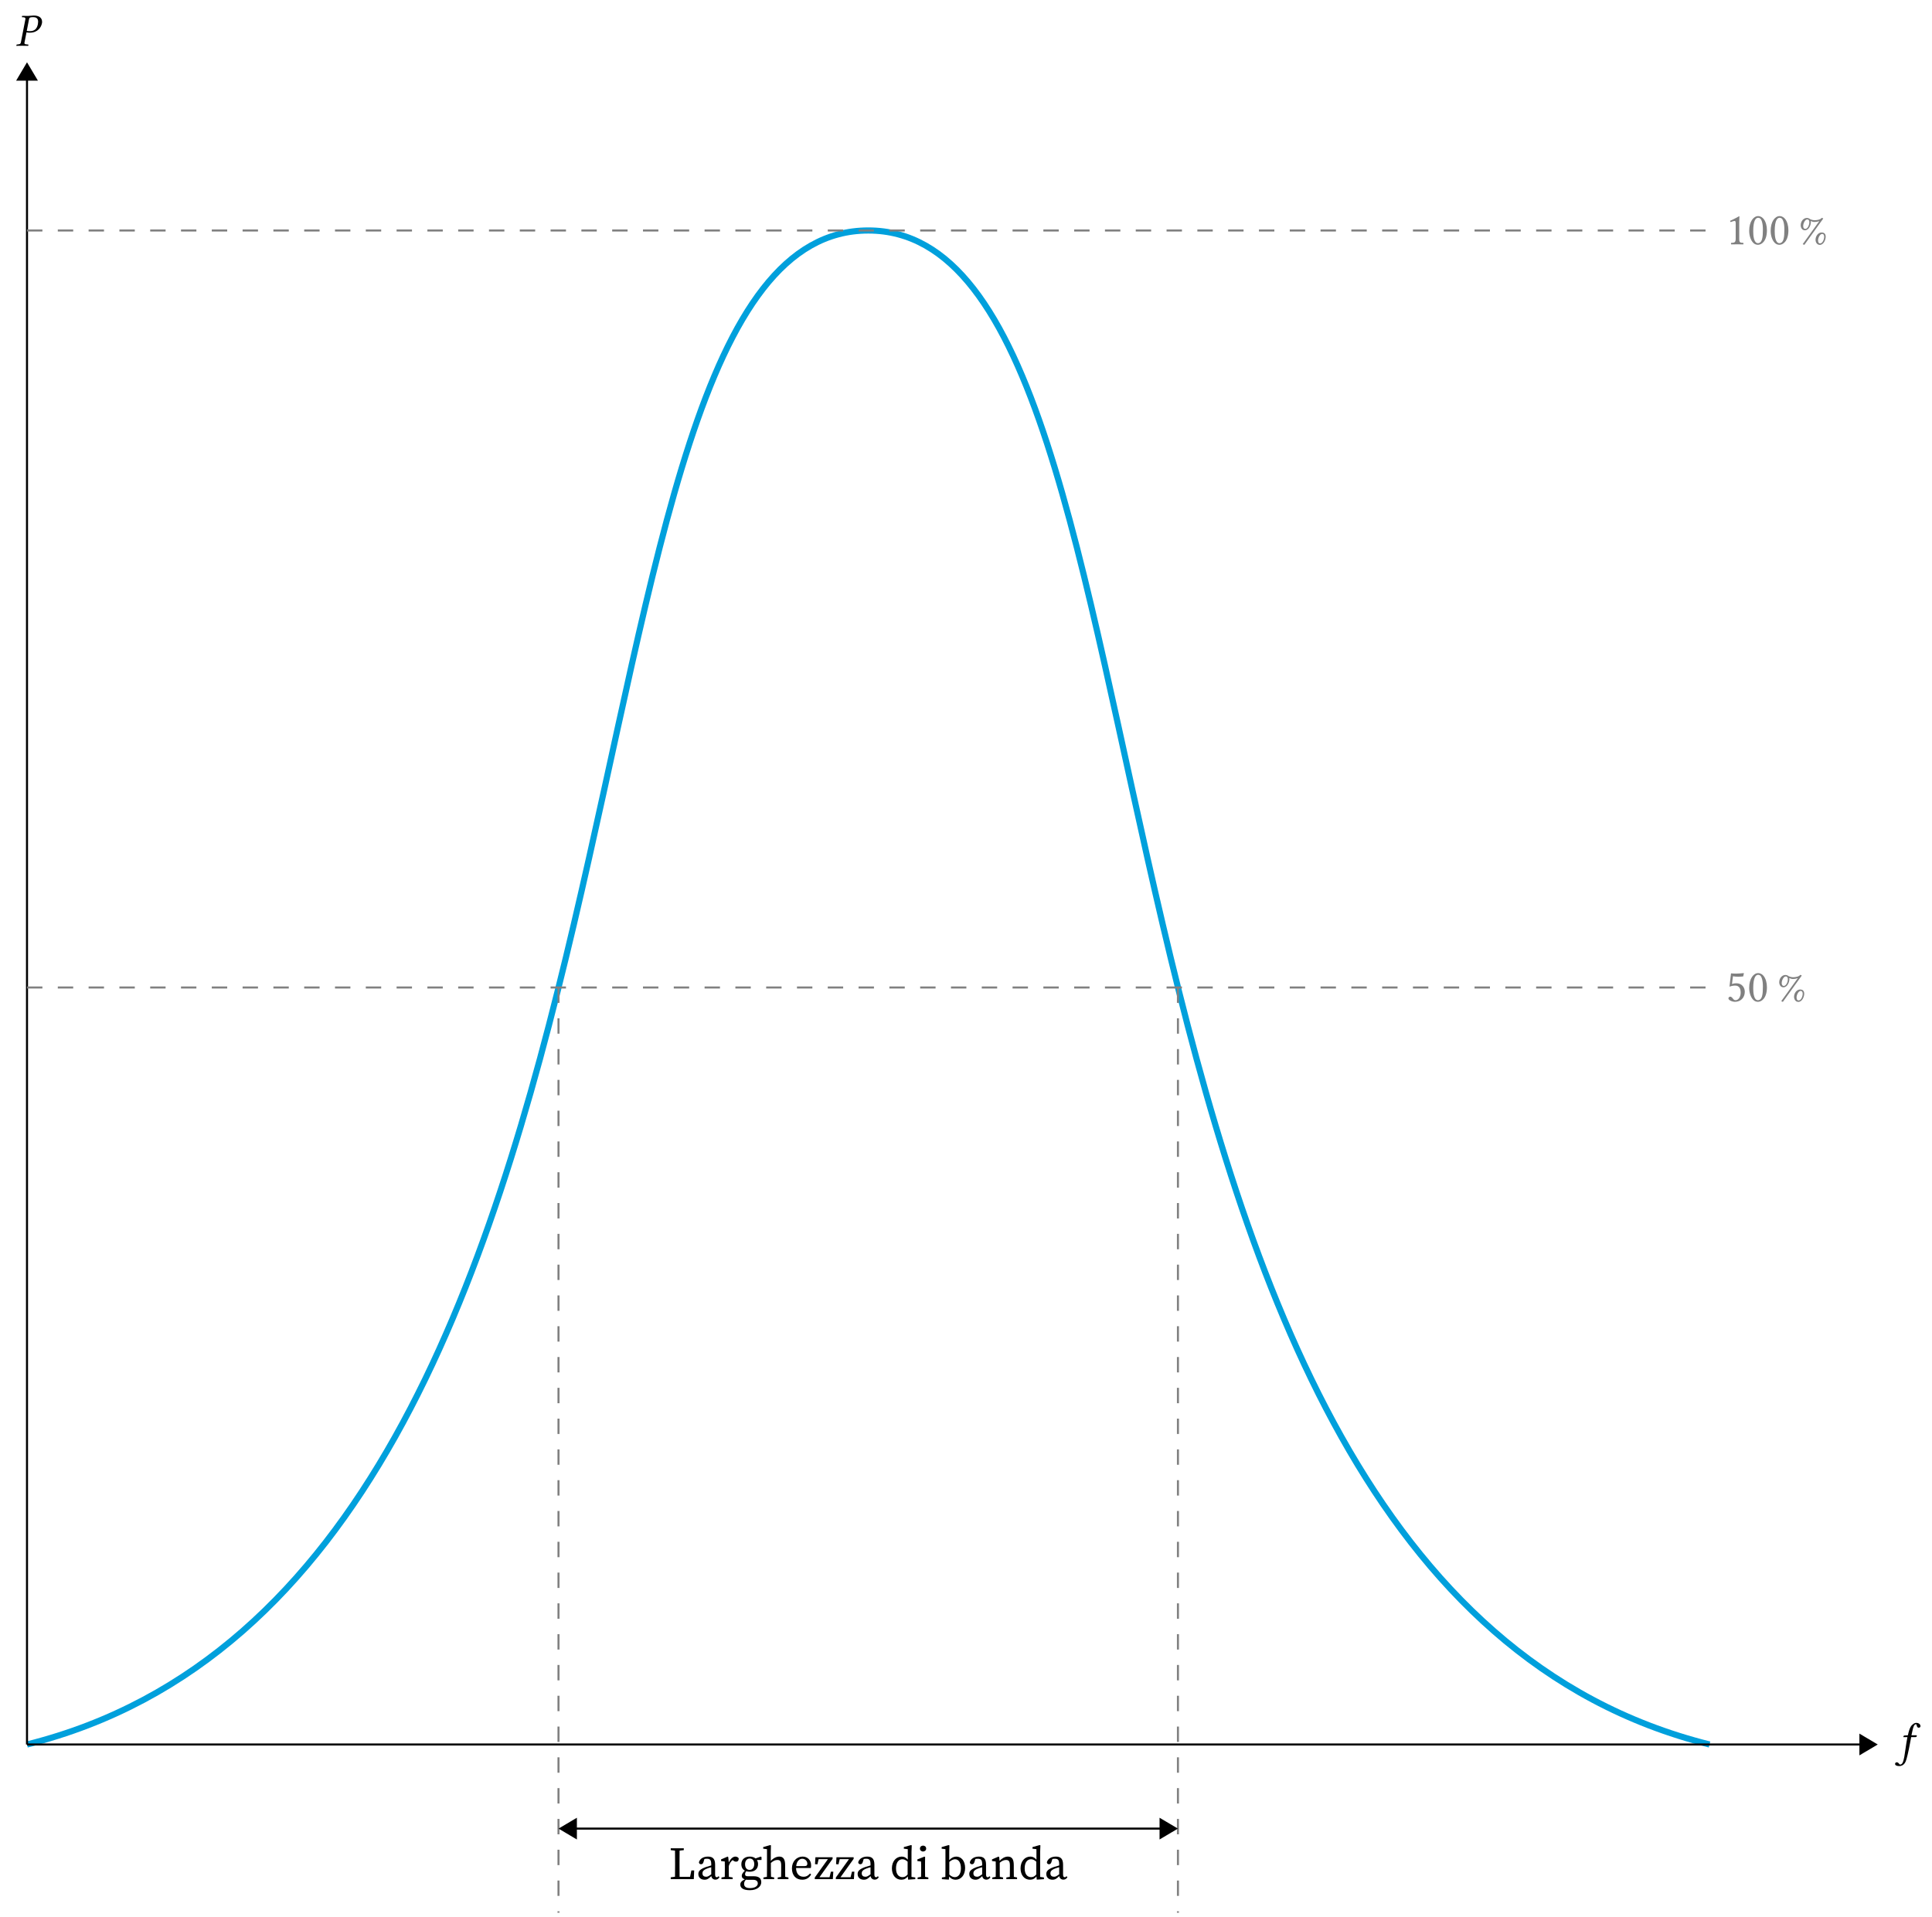
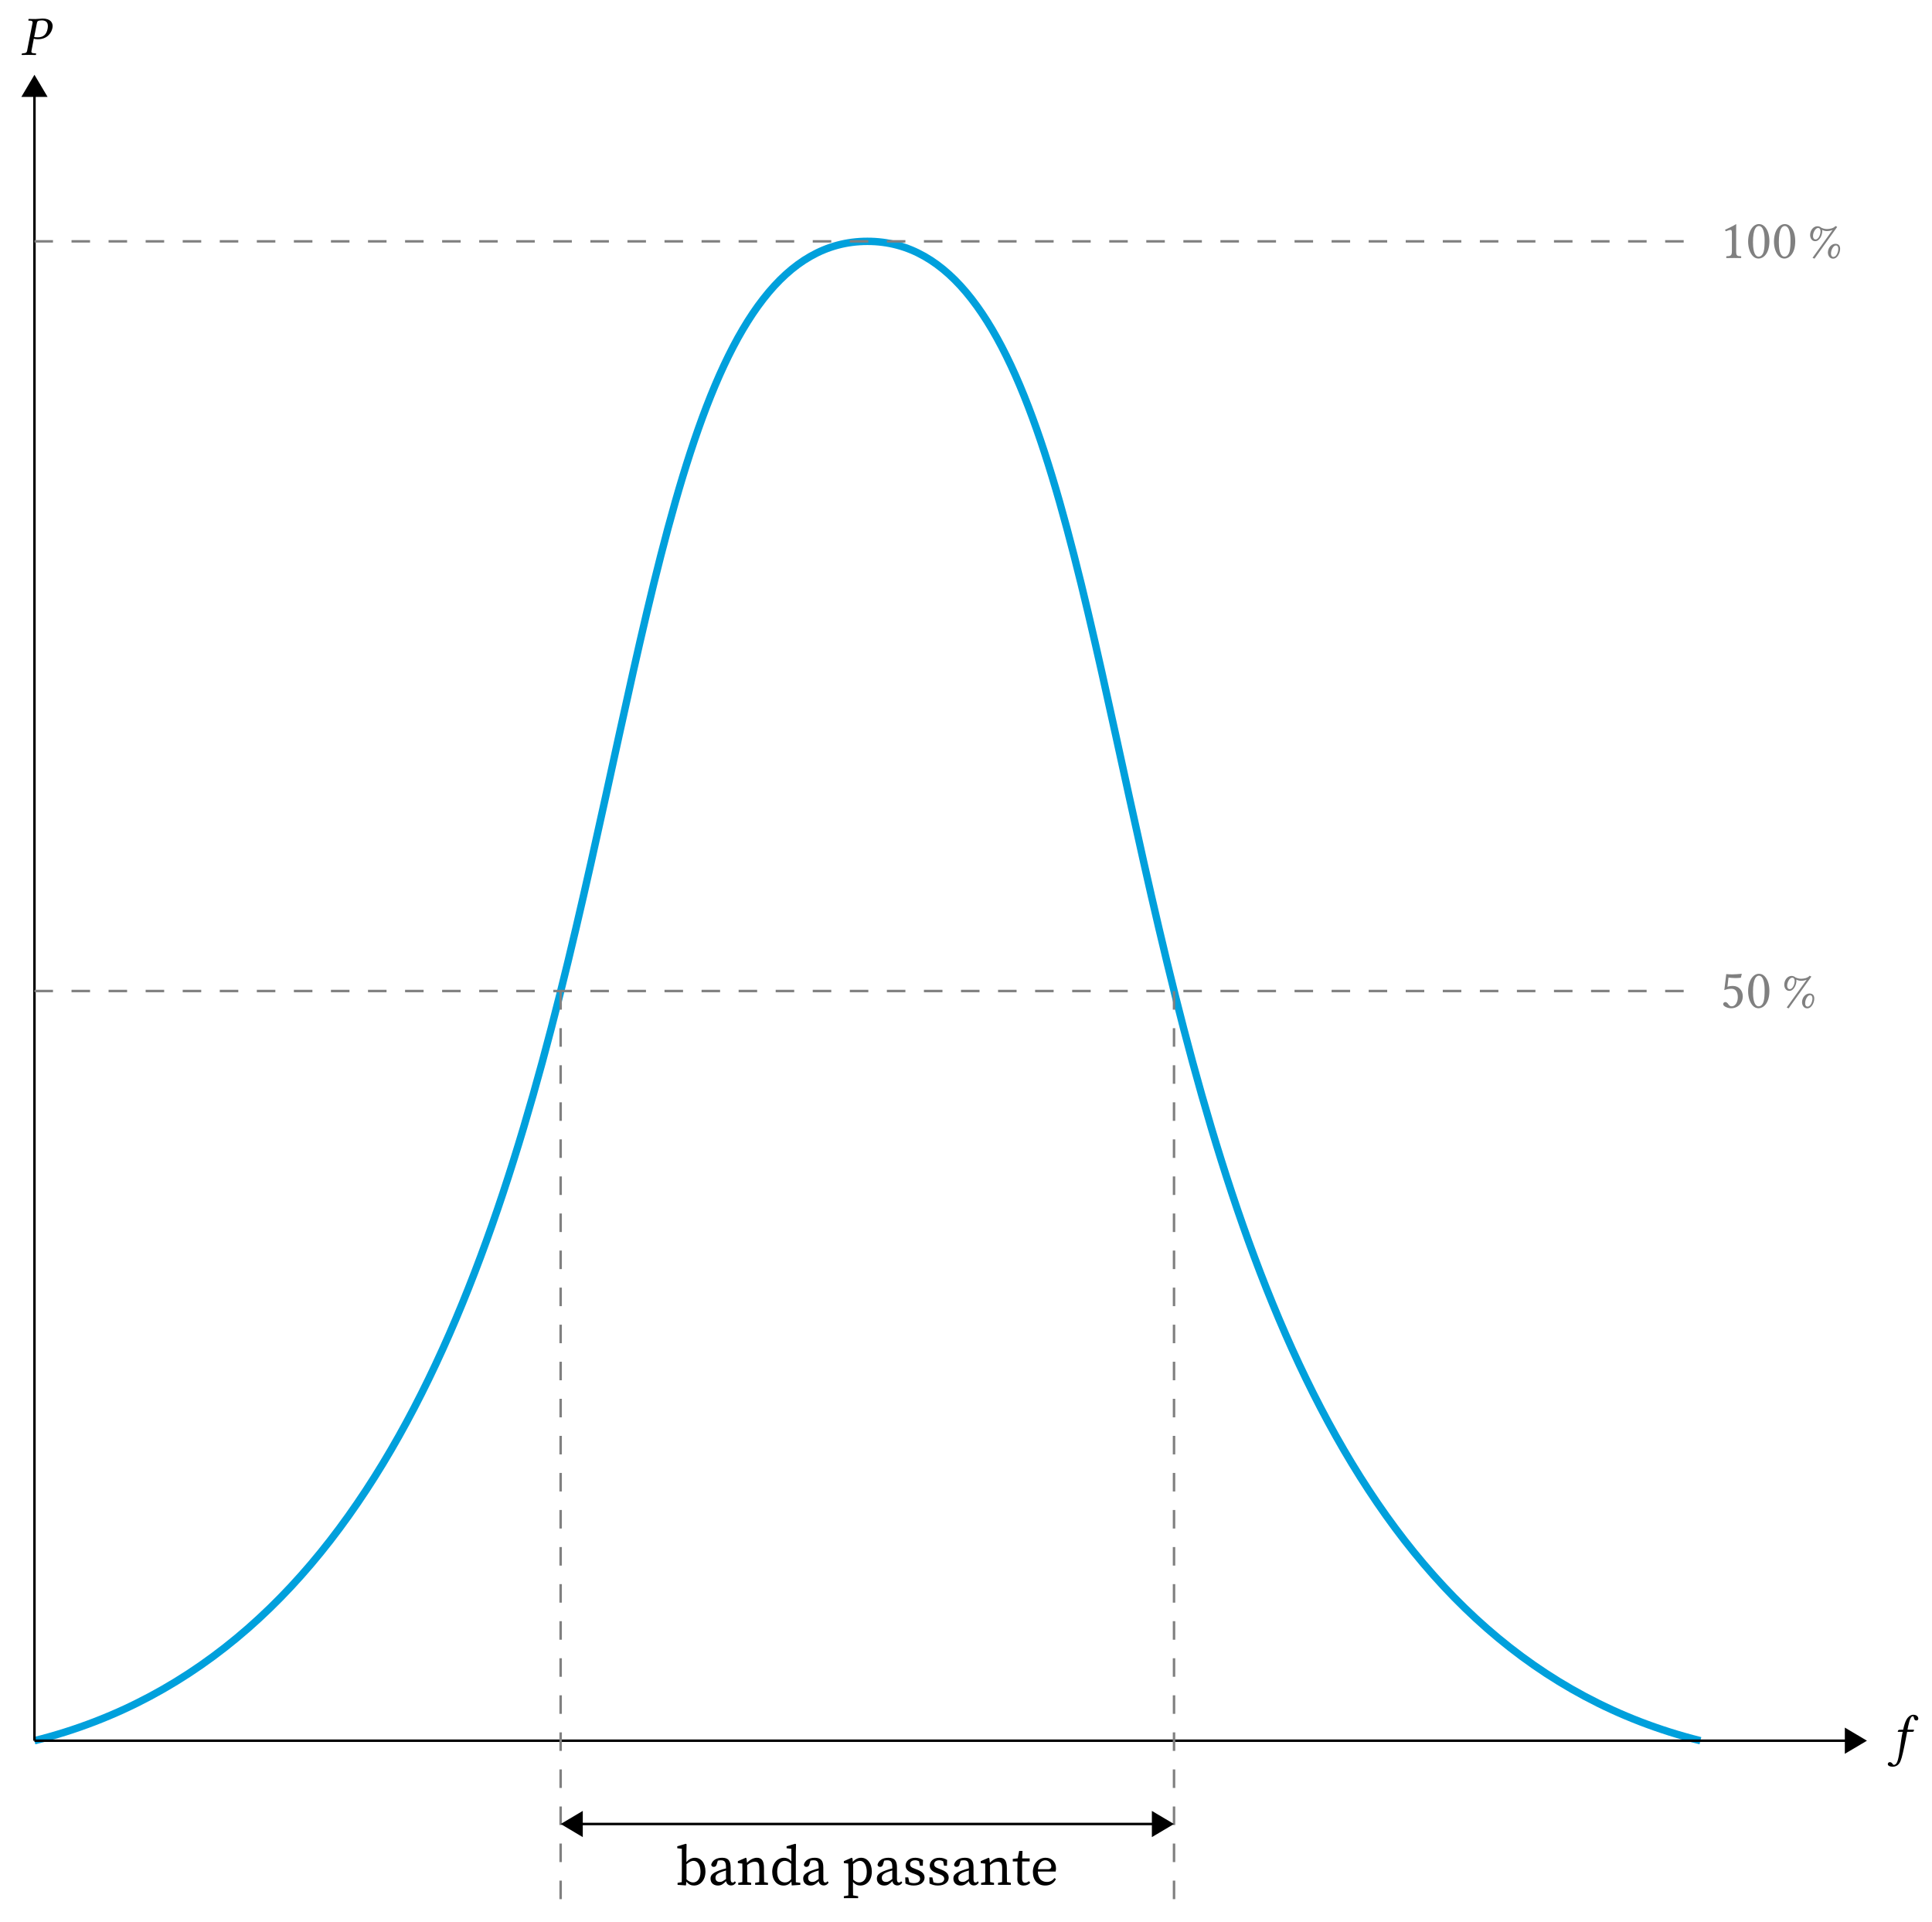
- <svg xmlns="http://www.w3.org/2000/svg" xmlns:xlink="http://www.w3.org/1999/xlink" width="374.426" height="371.489" viewBox="0 0 374.426 371.489">
+ <svg xmlns="http://www.w3.org/2000/svg" xmlns:xlink="http://www.w3.org/1999/xlink" width="310.778" height="309.151" viewBox="0 0 310.778 309.151">
  <defs>
    <g>
      <g id="glyph-0-0">
-         <path d="M 1.062 -0.641 C 1.016 -0.391 0.875 -0.281 0.516 -0.266 L 0.297 -0.234 C 0.25 -0.234 0.219 -0.219 0.219 -0.172 L 0.172 0 L 0.203 0.016 C 0.516 0.016 0.938 0 1.297 0 C 1.641 0 2.062 0.016 2.469 0.016 L 2.484 0 L 2.531 -0.172 C 2.531 -0.219 2.5 -0.234 2.469 -0.234 L 2.156 -0.266 C 1.875 -0.281 1.75 -0.344 1.75 -0.531 C 1.75 -0.562 1.75 -0.594 1.766 -0.641 L 2.156 -2.609 C 2.328 -2.547 2.484 -2.531 2.781 -2.531 C 4.344 -2.531 5 -3.594 5.141 -4.344 C 5.172 -4.438 5.172 -4.531 5.172 -4.641 C 5.172 -5.172 4.875 -5.859 3.547 -5.859 C 3.328 -5.859 2.766 -5.781 2.422 -5.781 C 2.078 -5.781 1.641 -5.781 1.328 -5.797 L 1.297 -5.781 L 1.266 -5.594 C 1.25 -5.547 1.266 -5.531 1.312 -5.531 L 1.641 -5.516 C 1.766 -5.5 1.953 -5.438 1.953 -5.234 C 1.953 -5.203 1.953 -5.172 1.938 -5.141 Z M 2.641 -5.141 C 2.688 -5.406 2.797 -5.547 3.422 -5.547 C 3.938 -5.547 4.406 -5.391 4.406 -4.656 C 4.406 -4.516 4.391 -4.375 4.359 -4.188 C 4.172 -3.219 3.641 -2.828 2.797 -2.828 C 2.594 -2.828 2.297 -2.844 2.203 -2.875 Z M 2.641 -5.141 " />
+         <path d="M 1.062 -0.641 C 1.016 -0.391 0.859 -0.281 0.516 -0.266 L 0.297 -0.234 C 0.25 -0.234 0.219 -0.219 0.219 -0.172 L 0.172 0 L 0.203 0.016 C 0.516 0.016 0.938 0 1.297 0 C 1.641 0 2.062 0.016 2.469 0.016 L 2.484 0 L 2.516 -0.172 C 2.531 -0.219 2.5 -0.234 2.469 -0.234 L 2.156 -0.266 C 1.875 -0.281 1.75 -0.344 1.75 -0.531 C 1.75 -0.547 1.75 -0.594 1.766 -0.641 L 2.141 -2.609 C 2.328 -2.547 2.469 -2.516 2.781 -2.516 C 4.344 -2.516 5 -3.578 5.141 -4.344 C 5.156 -4.438 5.172 -4.516 5.172 -4.625 C 5.172 -5.156 4.859 -5.844 3.547 -5.844 C 3.312 -5.844 2.766 -5.766 2.406 -5.766 C 2.078 -5.766 1.641 -5.781 1.328 -5.781 L 1.297 -5.766 L 1.266 -5.578 C 1.25 -5.547 1.266 -5.516 1.312 -5.516 L 1.641 -5.5 C 1.766 -5.5 1.953 -5.438 1.953 -5.219 C 1.953 -5.188 1.953 -5.156 1.938 -5.125 Z M 2.641 -5.125 C 2.688 -5.391 2.797 -5.547 3.422 -5.547 C 3.922 -5.547 4.406 -5.375 4.406 -4.641 C 4.406 -4.516 4.391 -4.359 4.359 -4.188 C 4.172 -3.219 3.625 -2.828 2.797 -2.828 C 2.578 -2.828 2.281 -2.844 2.203 -2.875 Z M 2.641 -5.125 " />
      </g>
      <g id="glyph-0-1">
-         <path d="M 1.578 1.562 C 1.484 1.719 1.312 1.828 1.172 1.828 C 1.062 1.828 1.016 1.766 0.953 1.688 C 0.875 1.562 0.703 1.391 0.516 1.391 C 0.266 1.391 0.172 1.562 0.172 1.719 C 0.172 1.922 0.391 2.125 1 2.125 C 1.375 2.125 1.766 1.953 2.047 1.562 C 2.297 1.219 2.484 0.531 2.844 -1.156 C 2.984 -1.859 3.125 -2.594 3.266 -3.344 L 3.281 -3.484 L 4.125 -3.484 C 4.203 -3.484 4.328 -3.531 4.344 -3.594 C 4.344 -3.594 4.391 -3.781 4.391 -3.797 C 4.391 -3.828 4.375 -3.844 4.328 -3.844 L 3.344 -3.844 L 3.453 -4.344 C 3.578 -5.016 3.703 -5.422 3.828 -5.672 C 3.969 -5.922 4.078 -5.984 4.188 -5.984 C 4.328 -5.984 4.344 -5.906 4.375 -5.734 C 4.406 -5.547 4.484 -5.312 4.766 -5.312 C 5.031 -5.312 5.094 -5.531 5.094 -5.609 C 5.094 -5.938 4.797 -6.25 4.266 -6.25 C 4.078 -6.25 3.828 -6.156 3.656 -6 C 3.359 -5.781 2.984 -5.438 2.656 -3.844 L 2.062 -3.812 C 1.891 -3.812 1.828 -3.734 1.812 -3.656 C 1.797 -3.641 1.766 -3.531 1.766 -3.516 C 1.766 -3.484 1.797 -3.484 1.812 -3.484 L 2.562 -3.484 C 2.359 -2.469 2.312 -1.938 2.203 -1.266 C 2.062 -0.406 1.922 1.062 1.578 1.562 Z M 1.578 1.562 " />
+         <path d="M 1.578 1.562 C 1.484 1.719 1.312 1.828 1.172 1.828 C 1.047 1.828 1.016 1.766 0.953 1.688 C 0.875 1.562 0.703 1.391 0.516 1.391 C 0.266 1.391 0.172 1.562 0.172 1.719 C 0.172 1.906 0.391 2.125 1 2.125 C 1.375 2.125 1.766 1.953 2.031 1.562 C 2.281 1.219 2.484 0.531 2.828 -1.156 C 2.969 -1.859 3.125 -2.578 3.25 -3.328 L 3.281 -3.484 L 4.109 -3.484 C 4.188 -3.484 4.328 -3.516 4.344 -3.594 C 4.344 -3.594 4.391 -3.781 4.391 -3.797 C 4.391 -3.812 4.375 -3.828 4.328 -3.828 L 3.344 -3.828 L 3.438 -4.344 C 3.578 -5.016 3.703 -5.422 3.828 -5.656 C 3.953 -5.906 4.078 -5.984 4.188 -5.984 C 4.312 -5.984 4.328 -5.906 4.375 -5.734 C 4.406 -5.547 4.484 -5.312 4.766 -5.312 C 5.016 -5.312 5.078 -5.516 5.078 -5.594 C 5.078 -5.938 4.797 -6.234 4.25 -6.234 C 4.062 -6.234 3.828 -6.141 3.641 -6 C 3.359 -5.766 2.984 -5.422 2.641 -3.828 L 2.062 -3.812 C 1.891 -3.797 1.828 -3.734 1.812 -3.656 C 1.797 -3.625 1.766 -3.516 1.766 -3.5 C 1.766 -3.484 1.781 -3.484 1.812 -3.484 L 2.562 -3.484 C 2.344 -2.469 2.312 -1.938 2.203 -1.266 C 2.062 -0.406 1.906 1.047 1.578 1.562 Z M 1.578 1.562 " />
      </g>
      <g id="glyph-0-2">
-         <path d="M 2.578 -1.094 L 2.578 -4.203 C 2.578 -4.734 2.594 -5.281 2.609 -5.406 C 2.609 -5.438 2.594 -5.438 2.547 -5.438 C 2.062 -5.141 1.578 -4.922 0.797 -4.547 C 0.812 -4.453 0.844 -4.359 0.938 -4.312 C 1.344 -4.469 1.547 -4.531 1.703 -4.531 C 1.859 -4.531 1.891 -4.312 1.891 -4.016 L 1.891 -1.094 C 1.891 -0.344 1.641 -0.297 1.016 -0.281 C 0.969 -0.219 0.969 -0.031 1.016 0.016 C 1.453 0.016 1.781 0 2.266 0 C 2.688 0 2.906 0.016 3.359 0.016 C 3.406 -0.031 3.406 -0.219 3.359 -0.281 C 2.734 -0.297 2.578 -0.344 2.578 -1.094 Z M 2.578 -1.094 " />
+         <path d="M 2.578 -1.094 L 2.578 -4.188 C 2.578 -4.734 2.578 -5.266 2.594 -5.391 C 2.594 -5.438 2.578 -5.438 2.547 -5.438 C 2.062 -5.125 1.578 -4.906 0.797 -4.547 C 0.812 -4.438 0.844 -4.359 0.922 -4.297 C 1.344 -4.469 1.531 -4.516 1.703 -4.516 C 1.859 -4.516 1.891 -4.312 1.891 -4 L 1.891 -1.094 C 1.891 -0.344 1.641 -0.297 1.016 -0.281 C 0.969 -0.219 0.969 -0.031 1.016 0.016 C 1.453 0.016 1.781 0 2.266 0 C 2.688 0 2.906 0.016 3.359 0.016 C 3.406 -0.031 3.406 -0.219 3.359 -0.281 C 2.719 -0.297 2.578 -0.344 2.578 -1.094 Z M 2.578 -1.094 " />
      </g>
      <g id="glyph-0-3">
-         <path d="M 2.047 0.094 C 2.734 0.094 3.781 -0.609 3.781 -2.719 C 3.781 -3.594 3.562 -4.359 3.172 -4.875 C 2.938 -5.188 2.562 -5.469 2.078 -5.469 C 1.188 -5.469 0.344 -4.406 0.344 -2.625 C 0.344 -1.672 0.641 -0.781 1.141 -0.281 C 1.391 -0.031 1.688 0.094 2.047 0.094 Z M 2.078 -5.141 C 2.234 -5.141 2.375 -5.094 2.484 -5 C 2.75 -4.766 3 -4.078 3 -2.891 C 3 -2.062 2.969 -1.5 2.844 -1.031 C 2.656 -0.297 2.219 -0.219 2.047 -0.219 C 1.219 -0.219 1.125 -1.75 1.125 -2.531 C 1.125 -4.734 1.672 -5.141 2.078 -5.141 Z M 2.078 -5.141 " />
+         <path d="M 2.031 0.094 C 2.719 0.094 3.766 -0.609 3.766 -2.703 C 3.766 -3.594 3.562 -4.359 3.156 -4.875 C 2.938 -5.188 2.562 -5.453 2.078 -5.453 C 1.188 -5.453 0.344 -4.391 0.344 -2.625 C 0.344 -1.672 0.641 -0.781 1.141 -0.281 C 1.391 -0.031 1.688 0.094 2.031 0.094 Z M 2.078 -5.141 C 2.219 -5.141 2.375 -5.078 2.469 -4.984 C 2.75 -4.75 3 -4.078 3 -2.875 C 3 -2.062 2.969 -1.5 2.844 -1.031 C 2.641 -0.297 2.203 -0.219 2.047 -0.219 C 1.219 -0.219 1.125 -1.75 1.125 -2.531 C 1.125 -4.734 1.672 -5.141 2.078 -5.141 Z M 2.078 -5.141 " />
      </g>
      <g id="glyph-0-4">
-         <path d="M 3.266 -4.672 C 3.094 -4.672 2.781 -4.672 2.297 -4.891 C 2.219 -5 1.953 -5.109 1.703 -5.109 C 1.062 -5.109 0.516 -4.469 0.516 -3.688 C 0.516 -3.234 0.781 -2.719 1.328 -2.719 C 2.094 -2.719 2.484 -3.719 2.484 -4.297 C 2.484 -4.375 2.469 -4.453 2.453 -4.516 C 2.625 -4.422 2.969 -4.328 3.172 -4.328 C 3.438 -4.328 3.781 -4.375 4.125 -4.5 L 0.906 -0.031 L 1.219 0.109 L 4.891 -5 L 4.609 -5.141 C 4.328 -4.766 3.641 -4.672 3.266 -4.672 Z M 3.391 -0.875 C 3.391 -0.406 3.672 0.109 4.219 0.109 C 4.953 0.109 5.359 -0.875 5.359 -1.484 C 5.359 -2.125 4.938 -2.297 4.578 -2.297 C 3.922 -2.297 3.391 -1.609 3.391 -0.875 Z M 1 -3.562 C 1 -4.078 1.359 -4.828 1.797 -4.828 C 1.953 -4.828 2.188 -4.734 2.188 -4.281 C 2.188 -3.766 1.875 -2.984 1.391 -2.984 C 1.234 -2.984 1 -3.094 1 -3.562 Z M 3.875 -0.75 C 3.875 -1.266 4.25 -2.016 4.688 -2.016 C 4.812 -2.016 5.062 -1.938 5.062 -1.469 C 5.062 -0.969 4.766 -0.172 4.266 -0.172 C 4.094 -0.172 3.875 -0.281 3.875 -0.75 Z M 3.875 -0.75 " />
+         <path d="M 3.25 -4.656 C 3.094 -4.656 2.781 -4.656 2.297 -4.875 C 2.203 -4.984 1.953 -5.109 1.703 -5.109 C 1.047 -5.109 0.516 -4.469 0.516 -3.688 C 0.516 -3.219 0.781 -2.703 1.328 -2.703 C 2.078 -2.703 2.469 -3.719 2.469 -4.297 C 2.469 -4.375 2.469 -4.453 2.453 -4.516 C 2.625 -4.422 2.953 -4.328 3.156 -4.328 C 3.438 -4.328 3.781 -4.359 4.125 -4.5 L 0.906 -0.031 L 1.219 0.109 L 4.875 -5 L 4.594 -5.141 C 4.312 -4.766 3.625 -4.656 3.25 -4.656 Z M 3.375 -0.875 C 3.375 -0.406 3.672 0.109 4.203 0.109 C 4.953 0.109 5.344 -0.875 5.344 -1.469 C 5.344 -2.125 4.938 -2.281 4.578 -2.281 C 3.922 -2.281 3.375 -1.609 3.375 -0.875 Z M 0.984 -3.562 C 0.984 -4.078 1.359 -4.828 1.797 -4.828 C 1.953 -4.828 2.188 -4.734 2.188 -4.281 C 2.188 -3.766 1.875 -2.984 1.391 -2.984 C 1.219 -2.984 0.984 -3.094 0.984 -3.562 Z M 3.875 -0.734 C 3.875 -1.266 4.234 -2.016 4.672 -2.016 C 4.797 -2.016 5.047 -1.938 5.047 -1.469 C 5.047 -0.969 4.75 -0.172 4.266 -0.172 C 4.094 -0.172 3.875 -0.281 3.875 -0.734 Z M 3.875 -0.734 " />
      </g>
      <g id="glyph-0-5">
-         <path d="M 2.859 -1.688 C 2.859 -0.844 2.406 -0.219 1.875 -0.219 C 1.531 -0.219 1.422 -0.438 1.281 -0.625 C 1.156 -0.766 1.016 -0.906 0.828 -0.906 C 0.656 -0.906 0.484 -0.75 0.484 -0.578 C 0.484 -0.203 1.25 0.094 1.75 0.094 C 2.859 0.094 3.656 -0.719 3.656 -1.859 C 3.656 -2.719 3.047 -3.5 2.047 -3.5 C 1.672 -3.5 1.328 -3.422 1.172 -3.359 L 1.359 -4.859 C 1.688 -4.812 1.969 -4.766 2.406 -4.766 C 2.672 -4.766 2.969 -4.797 3.344 -4.828 L 3.484 -5.438 L 3.422 -5.469 C 2.906 -5.422 2.422 -5.375 1.953 -5.375 C 1.625 -5.375 1.297 -5.391 0.984 -5.422 L 0.688 -2.844 C 1.156 -3.016 1.5 -3.047 1.812 -3.047 C 2.406 -3.047 2.859 -2.672 2.859 -1.688 Z M 2.859 -1.688 " />
+         <path d="M 2.844 -1.688 C 2.844 -0.844 2.406 -0.219 1.875 -0.219 C 1.531 -0.219 1.406 -0.438 1.281 -0.609 C 1.156 -0.766 1.016 -0.906 0.828 -0.906 C 0.656 -0.906 0.484 -0.75 0.484 -0.578 C 0.484 -0.203 1.25 0.094 1.75 0.094 C 2.859 0.094 3.641 -0.719 3.641 -1.844 C 3.641 -2.719 3.047 -3.5 2.047 -3.5 C 1.656 -3.5 1.328 -3.422 1.172 -3.359 L 1.344 -4.844 C 1.688 -4.812 1.969 -4.766 2.391 -4.766 C 2.656 -4.766 2.969 -4.781 3.328 -4.812 L 3.484 -5.422 L 3.422 -5.453 C 2.906 -5.406 2.422 -5.359 1.953 -5.359 C 1.625 -5.359 1.297 -5.375 0.984 -5.406 L 0.672 -2.828 C 1.156 -3.016 1.5 -3.047 1.812 -3.047 C 2.391 -3.047 2.844 -2.656 2.844 -1.688 Z M 2.844 -1.688 " />
      </g>
      <g id="glyph-1-0">
-         <path d="M 1.234 -3.219 L 1.234 -2.766 C 1.234 -2 1.234 -1.234 1.219 -0.469 L 0.391 -0.359 L 0.391 0 L 4.859 0 L 4.938 -1.688 L 4.391 -1.688 L 4.141 -0.453 L 2.109 -0.453 C 2.094 -1.203 2.094 -1.953 2.094 -2.594 L 2.094 -3.219 C 2.094 -3.984 2.094 -4.75 2.109 -5.531 L 2.922 -5.625 L 2.922 -5.984 L 0.391 -5.984 L 0.391 -5.625 L 1.219 -5.531 C 1.234 -4.766 1.234 -4 1.234 -3.219 Z M 1.234 -3.219 " />
+         <path d="M 2.766 -0.391 C 2.438 -0.391 2.078 -0.531 1.703 -0.891 L 1.703 -3.328 C 2.188 -3.734 2.531 -3.859 2.812 -3.859 C 3.484 -3.859 3.953 -3.234 3.953 -2.094 C 3.953 -0.938 3.406 -0.391 2.766 -0.391 Z M 0.266 0 L 1.609 0.094 L 1.688 -0.516 C 2.062 -0.031 2.5 0.109 2.906 0.109 C 3.953 0.109 4.75 -0.781 4.75 -2.156 C 4.75 -3.547 4 -4.359 3.062 -4.359 C 2.562 -4.359 2.109 -4.141 1.688 -3.672 L 1.688 -5.266 L 1.719 -6.531 L 1.594 -6.609 L 0.219 -6.203 L 0.219 -5.891 L 0.953 -5.797 L 0.953 -1.875 C 0.953 -1.469 0.953 -0.891 0.938 -0.438 L 0.266 -0.328 Z M 0.266 0 " />
      </g>
      <g id="glyph-1-1">
-         <path d="M 3.719 0.094 C 4.031 0.094 4.281 -0.031 4.5 -0.375 L 4.328 -0.578 C 4.219 -0.453 4.125 -0.375 3.969 -0.375 C 3.781 -0.375 3.656 -0.516 3.656 -0.906 L 3.656 -2.812 C 3.656 -3.938 3.203 -4.375 2.266 -4.375 C 1.359 -4.375 0.688 -3.938 0.516 -3.266 C 0.547 -3.031 0.688 -2.891 0.938 -2.891 C 1.188 -2.891 1.328 -3.047 1.406 -3.328 L 1.578 -3.906 C 1.766 -3.953 1.922 -3.953 2.062 -3.953 C 2.656 -3.953 2.906 -3.75 2.906 -2.875 L 2.906 -2.656 C 2.547 -2.562 2.172 -2.453 1.891 -2.359 C 0.688 -1.922 0.406 -1.516 0.406 -1 C 0.406 -0.266 0.953 0.109 1.609 0.109 C 2.125 0.109 2.422 -0.109 2.922 -0.594 C 2.984 -0.172 3.297 0.094 3.719 0.094 Z M 1.203 -1.141 C 1.203 -1.406 1.297 -1.75 2.078 -2.047 C 2.266 -2.125 2.594 -2.234 2.906 -2.312 L 2.906 -0.938 C 2.391 -0.578 2.219 -0.469 1.922 -0.469 C 1.5 -0.469 1.203 -0.656 1.203 -1.141 Z M 1.203 -1.141 " />
+         <path d="M 3.719 0.094 C 4.031 0.094 4.281 -0.031 4.5 -0.375 L 4.312 -0.578 C 4.219 -0.453 4.125 -0.375 3.969 -0.375 C 3.766 -0.375 3.641 -0.516 3.641 -0.906 L 3.641 -2.812 C 3.641 -3.938 3.203 -4.359 2.266 -4.359 C 1.344 -4.359 0.688 -3.938 0.516 -3.25 C 0.547 -3.016 0.688 -2.891 0.938 -2.891 C 1.188 -2.891 1.328 -3.031 1.406 -3.312 L 1.578 -3.891 C 1.766 -3.938 1.922 -3.953 2.062 -3.953 C 2.641 -3.953 2.891 -3.734 2.891 -2.875 L 2.891 -2.641 C 2.531 -2.562 2.156 -2.453 1.891 -2.344 C 0.672 -1.906 0.406 -1.516 0.406 -1 C 0.406 -0.266 0.953 0.109 1.594 0.109 C 2.125 0.109 2.422 -0.109 2.906 -0.594 C 2.984 -0.172 3.281 0.094 3.719 0.094 Z M 1.203 -1.141 C 1.203 -1.406 1.297 -1.75 2.078 -2.047 C 2.266 -2.125 2.578 -2.219 2.891 -2.312 L 2.891 -0.938 C 2.391 -0.578 2.219 -0.469 1.906 -0.469 C 1.5 -0.469 1.203 -0.656 1.203 -1.141 Z M 1.203 -1.141 " />
      </g>
      <g id="glyph-1-2">
-         <path d="M 0.375 0 L 2.547 0 L 2.547 -0.328 L 1.812 -0.453 C 1.812 -0.906 1.797 -1.484 1.797 -1.875 L 1.797 -2.547 C 1.953 -3.062 2.188 -3.438 2.547 -3.703 L 2.656 -3.609 C 2.812 -3.469 2.984 -3.391 3.203 -3.391 C 3.547 -3.391 3.719 -3.609 3.719 -4.031 C 3.609 -4.234 3.344 -4.375 3.078 -4.375 C 2.594 -4.375 2.094 -3.938 1.797 -3.219 L 1.688 -4.281 L 1.562 -4.375 L 0.297 -3.828 L 0.297 -3.516 L 1.016 -3.422 C 1.031 -3.078 1.031 -2.797 1.031 -2.312 L 1.031 -1.875 C 1.031 -1.484 1.031 -0.891 1.016 -0.438 L 0.375 -0.328 Z M 0.375 0 " />
+         <path d="M 3.359 -4.359 C 2.812 -4.359 2.203 -4.031 1.766 -3.547 L 1.688 -4.266 L 1.562 -4.359 L 0.297 -3.812 L 0.297 -3.5 L 1.016 -3.422 C 1.031 -3.062 1.031 -2.797 1.031 -2.312 L 1.031 -1.875 C 1.031 -1.469 1.031 -0.891 1.016 -0.453 L 0.359 -0.328 L 0.359 0 L 2.438 0 L 2.438 -0.328 L 1.812 -0.453 C 1.812 -0.891 1.797 -1.484 1.797 -1.875 L 1.797 -3.188 C 2.25 -3.562 2.594 -3.719 3.016 -3.719 C 3.547 -3.719 3.75 -3.453 3.75 -2.641 L 3.75 -1.875 C 3.75 -1.469 3.75 -0.891 3.734 -0.453 L 3.078 -0.328 L 3.078 0 L 5.141 0 L 5.141 -0.328 L 4.516 -0.453 C 4.516 -0.891 4.5 -1.469 4.5 -1.875 L 4.5 -2.703 C 4.5 -3.875 4.125 -4.359 3.359 -4.359 Z M 3.359 -4.359 " />
      </g>
      <g id="glyph-1-3">
-         <path d="M 2.156 -4 C 2.719 -4 3.031 -3.562 3.031 -2.922 C 3.031 -2.266 2.688 -1.797 2.125 -1.797 C 1.562 -1.797 1.25 -2.234 1.25 -2.891 C 1.25 -3.547 1.594 -4 2.156 -4 Z M 0.531 -2.906 C 0.531 -2.297 0.781 -1.875 1.219 -1.641 C 0.766 -1.234 0.609 -0.922 0.609 -0.641 C 0.609 -0.297 0.812 -0.078 1.203 0.031 C 0.531 0.359 0.328 0.672 0.328 1.062 C 0.328 1.688 0.875 2.141 2.172 2.141 C 3.641 2.141 4.391 1.375 4.391 0.594 C 4.391 -0.141 3.938 -0.562 2.953 -0.562 L 1.766 -0.562 C 1.359 -0.562 1.25 -0.719 1.25 -0.953 C 1.25 -1.156 1.328 -1.328 1.484 -1.531 C 1.672 -1.469 1.891 -1.438 2.141 -1.438 C 3.078 -1.438 3.766 -1.953 3.766 -2.906 C 3.766 -3.219 3.688 -3.5 3.547 -3.719 L 4.438 -3.719 L 4.438 -4.281 L 4.297 -4.375 L 3.281 -4.016 C 3 -4.25 2.609 -4.375 2.156 -4.375 C 1.219 -4.375 0.531 -3.844 0.531 -2.906 Z M 2.219 1.734 C 1.5 1.734 1.062 1.5 1.062 0.906 C 1.062 0.625 1.156 0.375 1.406 0.109 C 1.516 0.109 1.641 0.125 1.766 0.125 L 2.812 0.125 C 3.469 0.125 3.719 0.438 3.719 0.828 C 3.719 1.328 3.188 1.734 2.219 1.734 Z M 2.219 1.734 " />
+         <path d="M 1.203 -2.094 C 1.203 -3.312 1.781 -3.859 2.438 -3.859 C 2.734 -3.859 3.031 -3.75 3.453 -3.391 L 3.453 -0.906 C 3.125 -0.531 2.844 -0.391 2.453 -0.391 C 1.734 -0.391 1.203 -0.922 1.203 -2.094 Z M 4.922 0 L 4.922 -0.328 L 4.203 -0.422 L 4.203 -5.266 L 4.234 -6.531 L 4.109 -6.609 L 2.719 -6.203 L 2.719 -5.891 L 3.484 -5.797 L 3.484 -3.781 C 3.109 -4.203 2.734 -4.359 2.312 -4.359 C 1.219 -4.359 0.406 -3.453 0.406 -2.078 C 0.406 -0.781 1.141 0.109 2.219 0.109 C 2.781 0.109 3.156 -0.109 3.484 -0.531 L 3.547 0.094 Z M 4.922 0 " />
      </g>
      <g id="glyph-1-4">
-         <path d="M 0.953 -1.875 C 0.953 -1.484 0.953 -0.891 0.938 -0.453 L 0.266 -0.328 L 0.266 0 L 2.344 0 L 2.344 -0.328 L 1.734 -0.453 C 1.719 -0.891 1.703 -1.484 1.703 -1.875 L 1.703 -3.141 C 2.172 -3.547 2.531 -3.719 2.969 -3.719 C 3.5 -3.719 3.703 -3.469 3.703 -2.641 L 3.703 -1.875 C 3.703 -1.469 3.703 -0.891 3.688 -0.438 L 3.031 -0.328 L 3.031 0 L 5.109 0 L 5.109 -0.328 L 4.484 -0.453 C 4.469 -0.891 4.469 -1.469 4.469 -1.875 L 4.469 -2.719 C 4.469 -3.891 4.094 -4.375 3.328 -4.375 C 2.75 -4.375 2.125 -4.031 1.688 -3.531 L 1.688 -5.266 L 1.719 -6.547 L 1.594 -6.609 L 0.219 -6.219 L 0.219 -5.906 L 0.953 -5.812 Z M 0.953 -1.875 " />
+         <path d="M 4 -2.062 C 4 -0.906 3.453 -0.391 2.781 -0.391 C 2.453 -0.391 2.141 -0.531 1.812 -0.844 L 1.812 -3.359 C 2.266 -3.734 2.609 -3.859 2.891 -3.859 C 3.547 -3.859 4 -3.203 4 -2.062 Z M 1.047 0.25 C 1.047 0.734 1.031 1.203 1.031 1.703 L 0.312 1.828 L 0.312 2.141 L 2.609 2.141 L 2.609 1.828 L 1.797 1.688 C 1.781 1.203 1.781 0.719 1.781 0.234 L 1.781 -0.469 C 2.156 -0.031 2.562 0.109 2.969 0.109 C 4.016 0.109 4.812 -0.766 4.812 -2.141 C 4.812 -3.516 4.062 -4.359 3.094 -4.359 C 2.625 -4.359 2.172 -4.156 1.75 -3.703 L 1.703 -4.266 L 1.562 -4.359 L 0.312 -3.812 L 0.312 -3.5 L 1.016 -3.422 C 1.031 -3.062 1.047 -2.797 1.047 -2.312 Z M 1.047 0.25 " />
      </g>
      <g id="glyph-1-5">
-         <path d="M 2.406 -3.953 C 2.969 -3.953 3.391 -3.5 3.391 -2.984 C 3.391 -2.734 3.281 -2.531 2.859 -2.531 L 1.234 -2.531 C 1.328 -3.562 1.906 -3.953 2.406 -3.953 Z M 2.469 -4.375 C 1.344 -4.375 0.406 -3.453 0.406 -2.094 C 0.406 -0.719 1.188 0.109 2.406 0.109 C 3.219 0.109 3.781 -0.281 4.125 -0.922 L 3.906 -1.094 C 3.578 -0.719 3.234 -0.469 2.656 -0.469 C 1.797 -0.469 1.234 -1.047 1.203 -2.156 L 4.062 -2.156 C 4.094 -2.266 4.125 -2.438 4.125 -2.656 C 4.125 -3.734 3.391 -4.375 2.469 -4.375 Z M 2.469 -4.375 " />
+         <path d="M 1.781 0.109 C 2.938 0.109 3.531 -0.484 3.531 -1.156 C 3.531 -1.719 3.188 -2.141 2.297 -2.469 L 2.016 -2.578 C 1.406 -2.797 1.203 -2.953 1.203 -3.344 C 1.203 -3.703 1.484 -3.953 2.031 -3.953 C 2.25 -3.953 2.453 -3.891 2.641 -3.797 L 2.781 -3.078 L 3.25 -3.078 L 3.281 -4 C 2.906 -4.234 2.516 -4.359 2.031 -4.359 C 1.031 -4.359 0.484 -3.75 0.484 -3.094 C 0.484 -2.5 0.906 -2.141 1.562 -1.891 L 1.969 -1.75 C 2.531 -1.547 2.812 -1.344 2.812 -0.969 C 2.812 -0.562 2.484 -0.281 1.812 -0.281 C 1.531 -0.281 1.297 -0.328 1.078 -0.422 L 0.906 -1.203 L 0.422 -1.203 L 0.453 -0.219 C 0.891 0 1.281 0.109 1.781 0.109 Z M 1.781 0.109 " />
      </g>
      <g id="glyph-1-6">
-         <path d="M 0.391 -4.25 L 0.312 -2.906 L 0.781 -2.875 L 1.016 -3.875 L 2.812 -3.875 L 0.266 -0.312 L 0.266 0 L 3.766 0 L 3.859 -1.453 L 3.391 -1.453 L 3.125 -0.375 L 1.172 -0.375 L 3.719 -3.938 L 3.719 -4.25 Z M 0.391 -4.25 " />
+         <path d="M 1.578 -1 L 1.578 -3.766 L 2.797 -3.766 L 2.797 -4.25 L 1.594 -4.25 L 1.641 -5.453 L 1.109 -5.453 L 0.875 -4.266 L 0.078 -4.172 L 0.078 -3.766 L 0.828 -3.766 L 0.828 -1.656 C 0.828 -1.312 0.812 -1.125 0.812 -0.906 C 0.812 -0.203 1.203 0.109 1.828 0.109 C 2.281 0.109 2.656 -0.047 2.891 -0.359 L 2.672 -0.594 C 2.453 -0.422 2.266 -0.344 2.078 -0.344 C 1.766 -0.344 1.578 -0.547 1.578 -1 Z M 1.578 -1 " />
      </g>
      <g id="glyph-1-7">
-         <path d="M 1.203 -2.109 C 1.203 -3.328 1.781 -3.859 2.438 -3.859 C 2.734 -3.859 3.047 -3.75 3.453 -3.391 L 3.453 -0.906 C 3.125 -0.531 2.844 -0.391 2.453 -0.391 C 1.734 -0.391 1.203 -0.938 1.203 -2.109 Z M 4.938 0 L 4.938 -0.328 L 4.203 -0.438 L 4.203 -5.266 L 4.25 -6.547 L 4.125 -6.609 L 2.719 -6.219 L 2.719 -5.906 L 3.484 -5.812 L 3.484 -3.781 C 3.109 -4.219 2.734 -4.375 2.312 -4.375 C 1.219 -4.375 0.406 -3.453 0.406 -2.094 C 0.406 -0.781 1.141 0.109 2.234 0.109 C 2.781 0.109 3.172 -0.109 3.484 -0.531 L 3.547 0.094 Z M 4.938 0 " />
-       </g>
-       <g id="glyph-1-8">
-         <path d="M 1.375 -5.359 C 1.703 -5.359 1.969 -5.594 1.969 -5.922 C 1.969 -6.281 1.703 -6.5 1.375 -6.5 C 1.031 -6.5 0.766 -6.281 0.766 -5.922 C 0.766 -5.594 1.031 -5.359 1.375 -5.359 Z M 2.391 -0.328 L 1.766 -0.453 C 1.75 -0.891 1.75 -1.484 1.75 -1.875 L 1.75 -3.062 L 1.766 -4.281 L 1.641 -4.375 L 0.266 -3.828 L 0.266 -3.516 L 0.969 -3.422 C 1 -3.078 1 -2.797 1 -2.297 L 1 -1.875 C 1 -1.484 1 -0.891 0.984 -0.453 L 0.312 -0.328 L 0.312 0 L 2.391 0 Z M 2.391 -0.328 " />
-       </g>
-       <g id="glyph-1-9">
-         <path d="M 2.781 -0.391 C 2.438 -0.391 2.078 -0.531 1.703 -0.891 L 1.703 -3.344 C 2.188 -3.75 2.547 -3.859 2.812 -3.859 C 3.484 -3.859 3.953 -3.234 3.953 -2.094 C 3.953 -0.938 3.406 -0.391 2.781 -0.391 Z M 0.266 0 L 1.609 0.094 L 1.688 -0.516 C 2.062 -0.031 2.5 0.109 2.922 0.109 C 3.969 0.109 4.766 -0.781 4.766 -2.172 C 4.766 -3.547 4.016 -4.375 3.062 -4.375 C 2.562 -4.375 2.109 -4.156 1.688 -3.688 L 1.688 -5.266 L 1.719 -6.547 L 1.594 -6.609 L 0.219 -6.219 L 0.219 -5.906 L 0.953 -5.812 L 0.953 -1.875 C 0.953 -1.484 0.953 -0.891 0.938 -0.438 L 0.266 -0.328 Z M 0.266 0 " />
-       </g>
-       <g id="glyph-1-10">
-         <path d="M 3.359 -4.375 C 2.812 -4.375 2.203 -4.031 1.766 -3.547 L 1.688 -4.281 L 1.562 -4.375 L 0.297 -3.828 L 0.297 -3.516 L 1.016 -3.422 C 1.031 -3.078 1.031 -2.797 1.031 -2.312 L 1.031 -1.875 C 1.031 -1.484 1.031 -0.891 1.016 -0.453 L 0.359 -0.328 L 0.359 0 L 2.438 0 L 2.438 -0.328 L 1.812 -0.453 C 1.812 -0.891 1.797 -1.484 1.797 -1.875 L 1.797 -3.188 C 2.25 -3.562 2.609 -3.719 3.016 -3.719 C 3.547 -3.719 3.766 -3.469 3.766 -2.641 L 3.766 -1.875 C 3.766 -1.469 3.75 -0.891 3.75 -0.453 L 3.078 -0.328 L 3.078 0 L 5.156 0 L 5.156 -0.328 L 4.531 -0.453 C 4.516 -0.891 4.516 -1.469 4.516 -1.875 L 4.516 -2.719 C 4.516 -3.891 4.141 -4.375 3.359 -4.375 Z M 3.359 -4.375 " />
+         <path d="M 2.406 -3.953 C 2.953 -3.953 3.375 -3.5 3.375 -2.984 C 3.375 -2.719 3.281 -2.516 2.844 -2.516 L 1.219 -2.516 C 1.328 -3.562 1.906 -3.953 2.406 -3.953 Z M 2.453 -4.359 C 1.344 -4.359 0.406 -3.453 0.406 -2.078 C 0.406 -0.719 1.188 0.109 2.391 0.109 C 3.203 0.109 3.781 -0.281 4.109 -0.922 L 3.891 -1.094 C 3.578 -0.719 3.219 -0.469 2.656 -0.469 C 1.797 -0.469 1.219 -1.047 1.203 -2.141 L 4.062 -2.141 C 4.094 -2.266 4.125 -2.438 4.125 -2.641 C 4.125 -3.734 3.391 -4.359 2.453 -4.359 Z M 2.453 -4.359 " />
      </g>
    </g>
    <clipPath id="clip-0">
-       <path clip-rule="nonzero" d="M 108 191 L 109 191 L 109 370.949 L 108 370.949 Z M 108 191 " />
+       <path clip-rule="nonzero" d="M 0.316 21 L 291 21 L 291 297 L 0.316 297 Z M 0.316 21 " />
    </clipPath>
    <clipPath id="clip-1">
-       <path clip-rule="nonzero" d="M 228 191 L 229 191 L 229 370.949 L 228 370.949 Z M 228 191 " />
+       <path clip-rule="nonzero" d="M 0.316 6 L 13 6 L 13 22 L 0.316 22 Z M 0.316 6 " />
    </clipPath>
  </defs>
-   <path fill="none" stroke-width="1.196" stroke-linecap="butt" stroke-linejoin="miter" stroke="rgb(0%, 62.746%, 86.275%)" stroke-opacity="1" stroke-miterlimit="10" d="M -0.002 0.001 C 130.628 32.661 97.973 293.916 163.287 293.916 M 163.287 293.916 C 228.602 293.916 195.947 32.661 326.576 0.001 " transform="matrix(0.998469, 0, 0, -0.998469, 5.235973, 338.1419)" />
-   <path fill="none" stroke-width="0.399" stroke-linecap="butt" stroke-linejoin="miter" stroke="rgb(0%, 0%, 0%)" stroke-opacity="1" stroke-miterlimit="10" d="M -0.002 0.001 L -0.002 323.105 " transform="matrix(0.998469, 0, 0, -0.998469, 5.235973, 338.1419)" />
-   <path fill-rule="nonzero" fill="rgb(0%, 0%, 0%)" fill-opacity="1" stroke-width="0.399" stroke-linecap="butt" stroke-linejoin="miter" stroke="rgb(0%, 0%, 0%)" stroke-opacity="1" stroke-miterlimit="10" d="M 3.172 0.002 L 0.199 1.762 L 0.199 -1.763 Z M 3.172 0.002 " transform="matrix(0, -0.998469, -0.998469, 0, 5.235973, 15.63199)" />
+   <g clip-path="url(#clip-0)">
+     <path fill="none" stroke-width="1.196" stroke-linecap="butt" stroke-linejoin="miter" stroke="rgb(0%, 62.746%, 86.275%)" stroke-opacity="1" stroke-miterlimit="10" d="M -0.002 0 C 107.484 26.874 80.614 241.842 134.359 241.842 M 134.359 241.842 C 188.1 241.842 161.229 26.874 268.715 0 " transform="matrix(0.997261, 0, 0, -0.997261, 5.544508, 280.0001)" />
+   </g>
+   <path fill="none" stroke-width="0.399" stroke-linecap="butt" stroke-linejoin="miter" stroke="rgb(0%, 0%, 0%)" stroke-opacity="1" stroke-miterlimit="10" d="M -0.002 0 L -0.002 265.242 " transform="matrix(0.997261, 0, 0, -0.997261, 5.544508, 280.0001)" />
+   <path fill-rule="nonzero" fill="rgb(0%, 0%, 0%)" fill-opacity="1" d="M 5.543 12.418 L 3.785 15.387 L 7.305 15.387 Z M 5.543 12.418 " />
+   <g clip-path="url(#clip-1)">
+     <path fill="none" stroke-width="0.399" stroke-linecap="butt" stroke-linejoin="miter" stroke="rgb(0%, 0%, 0%)" stroke-opacity="1" stroke-miterlimit="10" d="M 3.175 0.002 L 0.198 1.764 L 0.198 -1.765 Z M 3.175 0.002 " transform="matrix(0, -0.997261, -0.997261, 0, 5.544508, 15.58385)" />
+   </g>
  <g fill="rgb(0%, 0%, 0%)" fill-opacity="1">
-     <use xlink:href="#glyph-0-0" x="2.983" y="8.869" />
+     <use xlink:href="#glyph-0-0" x="3.295" y="8.829" />
  </g>
-   <path fill="none" stroke-width="0.399" stroke-linecap="butt" stroke-linejoin="miter" stroke="rgb(0%, 0%, 0%)" stroke-opacity="1" stroke-miterlimit="10" d="M -0.002 0.001 L 355.762 0.001 " transform="matrix(0.998469, 0, 0, -0.998469, 5.235973, 338.1419)" />
-   <path fill-rule="nonzero" fill="rgb(0%, 0%, 0%)" fill-opacity="1" stroke-width="0.399" stroke-linecap="butt" stroke-linejoin="miter" stroke="rgb(0%, 0%, 0%)" stroke-opacity="1" stroke-miterlimit="10" d="M 3.173 0.001 L 0.2 1.762 L 0.2 -1.763 Z M 3.173 0.001 " transform="matrix(0.998469, 0, 0, -0.998469, 360.3555, 338.1419)" />
+   <path fill="none" stroke-width="0.399" stroke-linecap="butt" stroke-linejoin="miter" stroke="rgb(0%, 0%, 0%)" stroke-opacity="1" stroke-miterlimit="10" d="M -0.002 0 L 292.115 0 " transform="matrix(0.997261, 0, 0, -0.997261, 5.544508, 280.0001)" />
+   <path fill-rule="nonzero" fill="rgb(0%, 0%, 0%)" fill-opacity="1" stroke-width="0.399" stroke-linecap="butt" stroke-linejoin="miter" stroke="rgb(0%, 0%, 0%)" stroke-opacity="1" stroke-miterlimit="10" d="M 3.174 0 L 0.197 1.763 L 0.197 -1.763 Z M 3.174 0 " transform="matrix(0.997261, 0, 0, -0.997261, 296.7602, 280.0001)" />
  <g fill="rgb(0%, 0%, 0%)" fill-opacity="1">
-     <use xlink:href="#glyph-0-1" x="367.099" y="340.201" />
+     <use xlink:href="#glyph-0-1" x="303.497" y="282.057" />
  </g>
-   <path fill="none" stroke-width="0.399" stroke-linecap="butt" stroke-linejoin="miter" stroke="rgb(50%, 50%, 50%)" stroke-opacity="1" stroke-dasharray="2.989 2.989" stroke-miterlimit="10" d="M -0.002 293.916 L 326.576 293.916 " transform="matrix(0.998469, 0, 0, -0.998469, 5.235973, 338.1419)" />
+   <path fill="none" stroke-width="0.399" stroke-linecap="butt" stroke-linejoin="miter" stroke="rgb(50%, 50%, 50%)" stroke-opacity="1" stroke-dasharray="2.989 2.989" stroke-miterlimit="10" d="M -0.002 241.842 L 268.715 241.842 " transform="matrix(0.997261, 0, 0, -0.997261, 5.544508, 280.0001)" />
  <g fill="rgb(50%, 50%, 50%)" fill-opacity="1">
-     <use xlink:href="#glyph-0-2" x="334.49" y="47.356" />
-     <use xlink:href="#glyph-0-3" x="338.653" y="47.356" />
-     <use xlink:href="#glyph-0-3" x="342.816" y="47.356" />
+     <use xlink:href="#glyph-0-2" x="276.698" y="41.498" />
+     <use xlink:href="#glyph-0-3" x="280.856" y="41.498" />
+     <use xlink:href="#glyph-0-3" x="285.014" y="41.498" />
  </g>
  <g fill="rgb(50%, 50%, 50%)" fill-opacity="1">
-     <use xlink:href="#glyph-0-4" x="348.465" y="47.356" />
+     <use xlink:href="#glyph-0-4" x="290.656" y="41.498" />
  </g>
-   <path fill="none" stroke-width="0.399" stroke-linecap="butt" stroke-linejoin="miter" stroke="rgb(50%, 50%, 50%)" stroke-opacity="1" stroke-dasharray="2.989 2.989" stroke-miterlimit="10" d="M -0.002 146.957 L 326.576 146.957 " transform="matrix(0.998469, 0, 0, -0.998469, 5.235973, 338.1419)" />
+   <path fill="none" stroke-width="0.399" stroke-linecap="butt" stroke-linejoin="miter" stroke="rgb(50%, 50%, 50%)" stroke-opacity="1" stroke-dasharray="2.989 2.989" stroke-miterlimit="10" d="M -0.002 120.921 L 268.715 120.921 " transform="matrix(0.997261, 0, 0, -0.997261, 5.544508, 280.0001)" />
  <g fill="rgb(50%, 50%, 50%)" fill-opacity="1">
-     <use xlink:href="#glyph-0-5" x="334.49" y="194.092" />
-     <use xlink:href="#glyph-0-3" x="338.653" y="194.092" />
+     <use xlink:href="#glyph-0-5" x="276.698" y="162.091" />
+     <use xlink:href="#glyph-0-3" x="280.856" y="162.091" />
  </g>
  <g fill="rgb(50%, 50%, 50%)" fill-opacity="1">
-     <use xlink:href="#glyph-0-4" x="344.302" y="194.092" />
+     <use xlink:href="#glyph-0-4" x="286.498" y="162.091" />
  </g>
-   <g clip-path="url(#clip-0)">
-     <path fill="none" stroke-width="0.399" stroke-linecap="butt" stroke-linejoin="miter" stroke="rgb(50%, 50%, 50%)" stroke-opacity="1" stroke-dasharray="2.989 2.989" stroke-miterlimit="10" d="M 103.16 146.957 L 103.16 -32.658 " transform="matrix(0.998469, 0, 0, -0.998469, 5.235973, 338.1419)" />
-   </g>
-   <g clip-path="url(#clip-1)">
-     <path fill="none" stroke-width="0.399" stroke-linecap="butt" stroke-linejoin="miter" stroke="rgb(50%, 50%, 50%)" stroke-opacity="1" stroke-dasharray="2.989 2.989" stroke-miterlimit="10" d="M 223.395 146.957 L 223.395 -32.658 " transform="matrix(0.998469, 0, 0, -0.998469, 5.235973, 338.1419)" />
-   </g>
-   <path fill="none" stroke-width="0.399" stroke-linecap="butt" stroke-linejoin="miter" stroke="rgb(0%, 0%, 0%)" stroke-opacity="1" stroke-miterlimit="10" d="M 106.634 -16.328 L 219.925 -16.328 " transform="matrix(0.998469, 0, 0, -0.998469, 5.235973, 338.1419)" />
-   <path fill-rule="nonzero" fill="rgb(0%, 0%, 0%)" fill-opacity="1" stroke-width="0.399" stroke-linecap="butt" stroke-linejoin="miter" stroke="rgb(0%, 0%, 0%)" stroke-opacity="1" stroke-miterlimit="10" d="M 3.173 -0.001 L 0.2 1.763 L 0.2 -1.762 Z M 3.173 -0.001 " transform="matrix(-0.998469, 0, 0, 0.998469, 111.8047, 354.4467)" />
-   <path fill-rule="nonzero" fill="rgb(0%, 0%, 0%)" fill-opacity="1" stroke-width="0.399" stroke-linecap="butt" stroke-linejoin="miter" stroke="rgb(0%, 0%, 0%)" stroke-opacity="1" stroke-miterlimit="10" d="M 3.172 0.001 L 0.199 1.762 L 0.199 -1.763 Z M 3.172 0.001 " transform="matrix(0.998469, 0, 0, -0.998469, 224.7233, 354.4467)" />
+   <path fill="none" stroke-width="0.399" stroke-linecap="butt" stroke-linejoin="miter" stroke="rgb(50%, 50%, 50%)" stroke-opacity="1" stroke-dasharray="2.989 2.989" stroke-miterlimit="10" d="M 84.872 120.905 L 84.872 -26.874 " transform="matrix(0.997261, 0, 0, -0.997261, 5.544508, 280.0001)" />
+   <path fill="none" stroke-width="0.399" stroke-linecap="butt" stroke-linejoin="miter" stroke="rgb(50%, 50%, 50%)" stroke-opacity="1" stroke-dasharray="2.989 2.989" stroke-miterlimit="10" d="M 183.81 120.905 L 183.81 -26.874 " transform="matrix(0.997261, 0, 0, -0.997261, 5.544508, 280.0001)" />
+   <path fill="none" stroke-width="0.399" stroke-linecap="butt" stroke-linejoin="miter" stroke="rgb(0%, 0%, 0%)" stroke-opacity="1" stroke-miterlimit="10" d="M 88.346 -13.435 L 180.336 -13.435 " transform="matrix(0.997261, 0, 0, -0.997261, 5.544508, 280.0001)" />
+   <path fill-rule="nonzero" fill="rgb(0%, 0%, 0%)" fill-opacity="1" stroke-width="0.399" stroke-linecap="butt" stroke-linejoin="miter" stroke="rgb(0%, 0%, 0%)" stroke-opacity="1" stroke-miterlimit="10" d="M 3.173 -0.001 L 0.2 1.765 L 0.2 -1.764 Z M 3.173 -0.001 " transform="matrix(-0.997261, 0, 0, 0.997261, 93.74597, 293.3998)" />
+   <path fill-rule="nonzero" fill="rgb(0%, 0%, 0%)" fill-opacity="1" stroke-width="0.399" stroke-linecap="butt" stroke-linejoin="miter" stroke="rgb(0%, 0%, 0%)" stroke-opacity="1" stroke-miterlimit="10" d="M 3.173 0.001 L 0.2 1.764 L 0.2 -1.765 Z M 3.173 0.001 " transform="matrix(0.997261, 0, 0, -0.997261, 185.2885, 293.3998)" />
  <g fill="rgb(0%, 0%, 0%)" fill-opacity="1">
-     <use xlink:href="#glyph-1-0" x="129.599" y="364.245" />
-     <use xlink:href="#glyph-1-1" x="134.935" y="364.245" />
+     <use xlink:href="#glyph-1-0" x="108.728" y="303.187" />
+     <use xlink:href="#glyph-1-1" x="113.888" y="303.187" />
  </g>
  <g fill="rgb(0%, 0%, 0%)" fill-opacity="1">
-     <use xlink:href="#glyph-1-2" x="139.447" y="364.245" />
+     <use xlink:href="#glyph-1-2" x="118.394" y="303.187" />
+     <use xlink:href="#glyph-1-3" x="123.813" y="303.187" />
  </g>
  <g fill="rgb(0%, 0%, 0%)" fill-opacity="1">
-     <use xlink:href="#glyph-1-3" x="143.145" y="364.245" />
+     <use xlink:href="#glyph-1-1" x="128.794" y="303.187" />
  </g>
  <g fill="rgb(0%, 0%, 0%)" fill-opacity="1">
-     <use xlink:href="#glyph-1-4" x="147.693" y="364.245" />
-     <use xlink:href="#glyph-1-5" x="153.073" y="364.245" />
-     <use xlink:href="#glyph-1-6" x="157.639" y="364.245" />
-     <use xlink:href="#glyph-1-6" x="161.721" y="364.245" />
-     <use xlink:href="#glyph-1-1" x="165.804" y="364.245" />
+     <use xlink:href="#glyph-1-4" x="135.428" y="303.187" />
+     <use xlink:href="#glyph-1-1" x="140.642" y="303.187" />
+     <use xlink:href="#glyph-1-5" x="145.193" y="303.187" />
+     <use xlink:href="#glyph-1-5" x="149.074" y="303.187" />
+     <use xlink:href="#glyph-1-1" x="152.954" y="303.187" />
  </g>
  <g fill="rgb(0%, 0%, 0%)" fill-opacity="1">
-     <use xlink:href="#glyph-1-7" x="172.447" y="364.245" />
-     <use xlink:href="#glyph-1-8" x="177.523" y="364.245" />
+     <use xlink:href="#glyph-1-2" x="157.461" y="303.187" />
  </g>
  <g fill="rgb(0%, 0%, 0%)" fill-opacity="1">
-     <use xlink:href="#glyph-1-9" x="182.277" y="364.245" />
-     <use xlink:href="#glyph-1-1" x="187.442" y="364.245" />
-   </g>
-   <g fill="rgb(0%, 0%, 0%)" fill-opacity="1">
-     <use xlink:href="#glyph-1-10" x="191.955" y="364.245" />
-     <use xlink:href="#glyph-1-7" x="197.38" y="364.245" />
-   </g>
-   <g fill="rgb(0%, 0%, 0%)" fill-opacity="1">
-     <use xlink:href="#glyph-1-1" x="202.367" y="364.245" />
+     <use xlink:href="#glyph-1-6" x="162.835" y="303.187" />
+     <use xlink:href="#glyph-1-7" x="165.741" y="303.187" />
  </g>
</svg>
